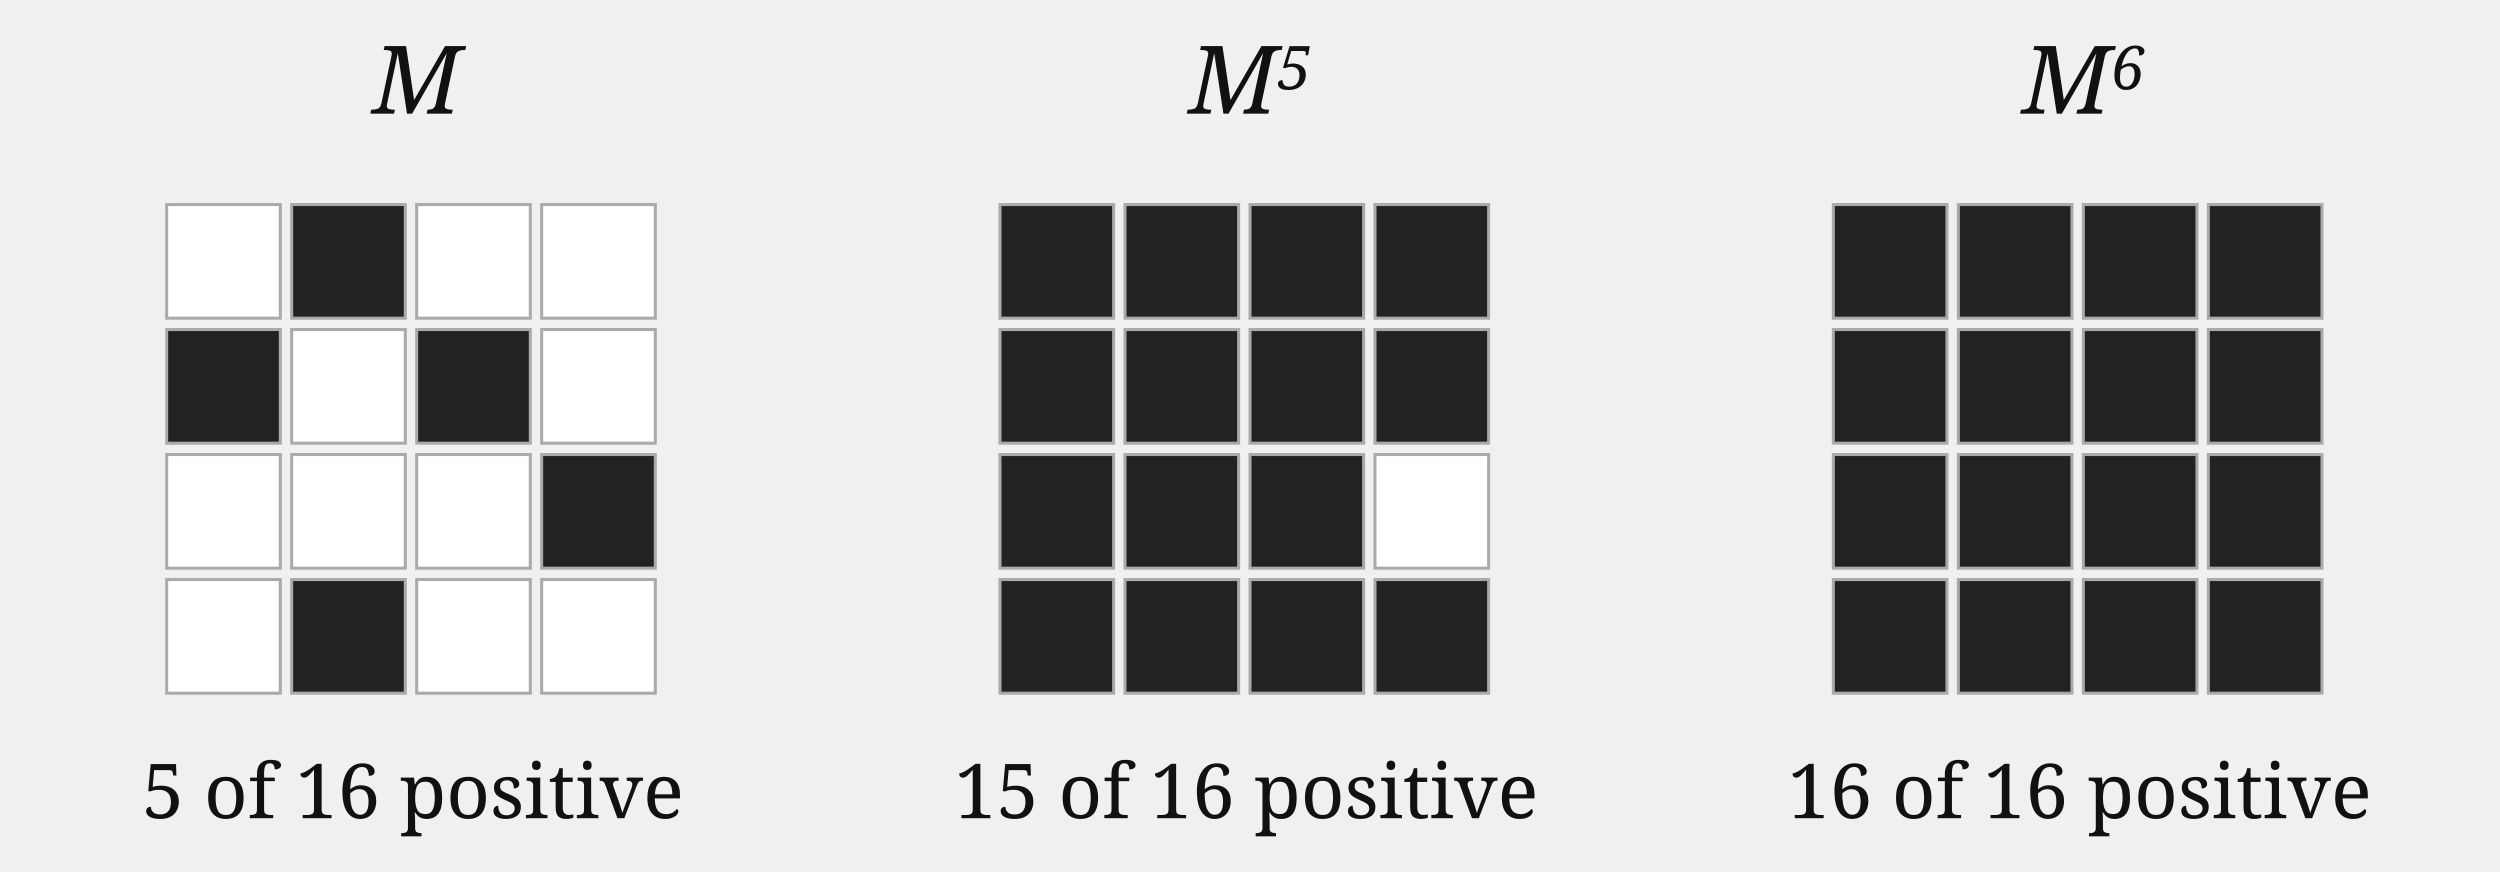
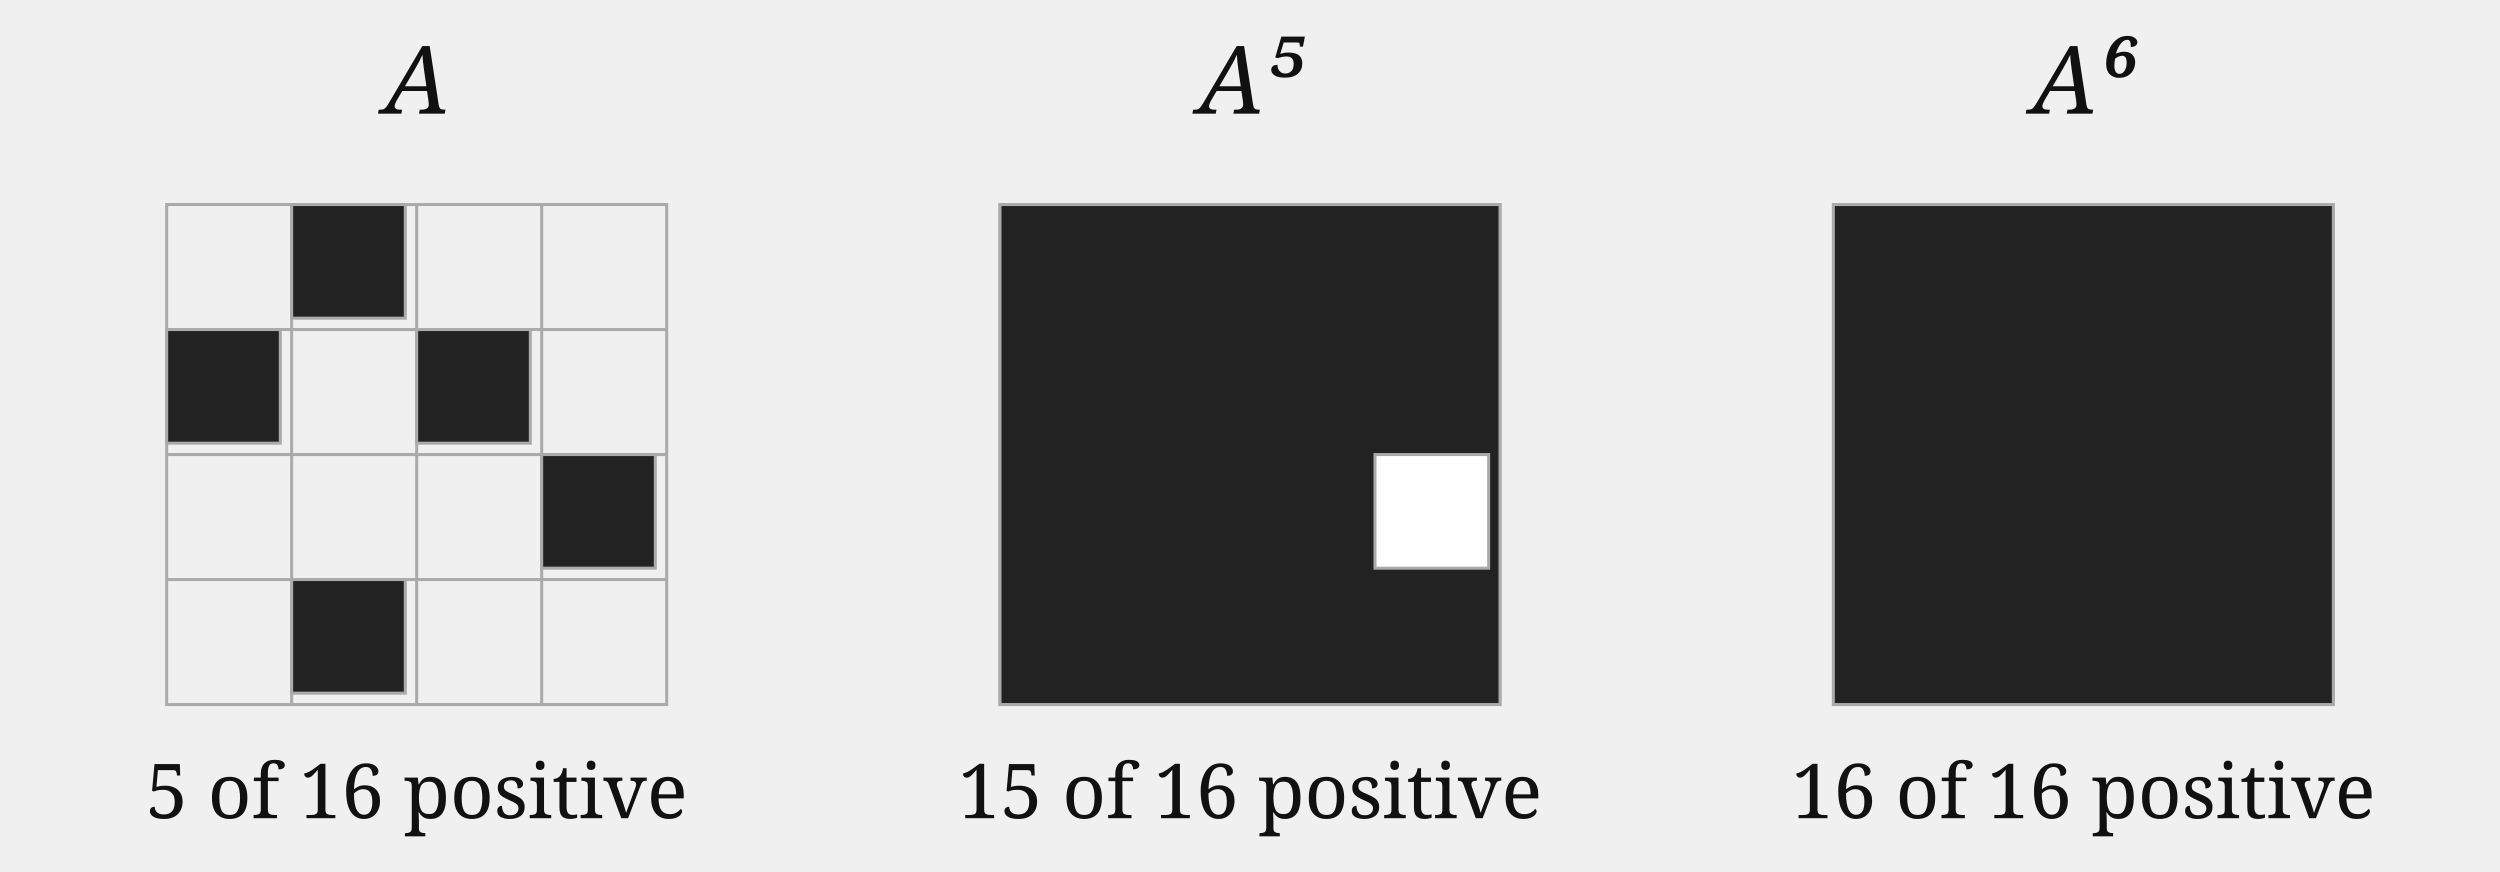
<svg xmlns="http://www.w3.org/2000/svg" viewBox="0 0 660 230" role="img" aria-labelledby="title desc">
-   <g font-family="Georgia, serif" fill="#111" text-anchor="middle">
-     <text x="110" y="30" font-size="25" font-style="italic">M</text>
-     <rect x="44" y="54" width="30" height="30" fill="#fff" stroke="#aaa" stroke-width="0.8" />
-     <rect x="77" y="54" width="30" height="30" fill="#222" stroke="#aaa" stroke-width="0.8" />
-     <rect x="110" y="54" width="30" height="30" fill="#fff" stroke="#aaa" stroke-width="0.8" />
-     <rect x="143" y="54" width="30" height="30" fill="#fff" stroke="#aaa" stroke-width="0.8" />
-     <rect x="44" y="87" width="30" height="30" fill="#222" stroke="#aaa" stroke-width="0.8" />
-     <rect x="77" y="87" width="30" height="30" fill="#fff" stroke="#aaa" stroke-width="0.8" />
-     <rect x="110" y="87" width="30" height="30" fill="#222" stroke="#aaa" stroke-width="0.8" />
-     <rect x="143" y="87" width="30" height="30" fill="#fff" stroke="#aaa" stroke-width="0.8" />
-     <rect x="44" y="120" width="30" height="30" fill="#fff" stroke="#aaa" stroke-width="0.8" />
-     <rect x="77" y="120" width="30" height="30" fill="#fff" stroke="#aaa" stroke-width="0.8" />
-     <rect x="110" y="120" width="30" height="30" fill="#fff" stroke="#aaa" stroke-width="0.8" />
-     <rect x="143" y="120" width="30" height="30" fill="#222" stroke="#aaa" stroke-width="0.8" />
-     <rect x="44" y="153" width="30" height="30" fill="#fff" stroke="#aaa" stroke-width="0.8" />
-     <rect x="77" y="153" width="30" height="30" fill="#222" stroke="#aaa" stroke-width="0.8" />
-     <rect x="110" y="153" width="30" height="30" fill="#fff" stroke="#aaa" stroke-width="0.8" />
-     <rect x="143" y="153" width="30" height="30" fill="#fff" stroke="#aaa" stroke-width="0.8" />
-     <text x="109" y="216" font-size="20">5 of 16 positive</text>
-     <text x="330" y="30" font-size="25" font-style="italic">M<tspan baseline-shift="super" font-size="16">5</tspan>
-     </text>
-     <rect x="264" y="54" width="30" height="30" fill="#222" stroke="#aaa" stroke-width="0.8" />
-     <rect x="297" y="54" width="30" height="30" fill="#222" stroke="#aaa" stroke-width="0.8" />
-     <rect x="330" y="54" width="30" height="30" fill="#222" stroke="#aaa" stroke-width="0.8" />
-     <rect x="363" y="54" width="30" height="30" fill="#222" stroke="#aaa" stroke-width="0.8" />
-     <rect x="264" y="87" width="30" height="30" fill="#222" stroke="#aaa" stroke-width="0.8" />
-     <rect x="297" y="87" width="30" height="30" fill="#222" stroke="#aaa" stroke-width="0.8" />
-     <rect x="330" y="87" width="30" height="30" fill="#222" stroke="#aaa" stroke-width="0.8" />
-     <rect x="363" y="87" width="30" height="30" fill="#222" stroke="#aaa" stroke-width="0.8" />
-     <rect x="264" y="120" width="30" height="30" fill="#222" stroke="#aaa" stroke-width="0.8" />
-     <rect x="297" y="120" width="30" height="30" fill="#222" stroke="#aaa" stroke-width="0.8" />
-     <rect x="330" y="120" width="30" height="30" fill="#222" stroke="#aaa" stroke-width="0.8" />
-     <rect x="363" y="120" width="30" height="30" fill="#fff" stroke="#aaa" stroke-width="0.8" />
-     <rect x="264" y="153" width="30" height="30" fill="#222" stroke="#aaa" stroke-width="0.8" />
-     <rect x="297" y="153" width="30" height="30" fill="#222" stroke="#aaa" stroke-width="0.8" />
-     <rect x="330" y="153" width="30" height="30" fill="#222" stroke="#aaa" stroke-width="0.8" />
-     <rect x="363" y="153" width="30" height="30" fill="#222" stroke="#aaa" stroke-width="0.8" />
-     <text x="329" y="216" font-size="20">15 of 16 positive</text>
-     <text x="550" y="30" font-size="25" font-style="italic">M<tspan baseline-shift="super" font-size="16">6</tspan>
-     </text>
-     <rect x="484" y="54" width="30" height="30" fill="#222" stroke="#aaa" stroke-width="0.8" />
-     <rect x="517" y="54" width="30" height="30" fill="#222" stroke="#aaa" stroke-width="0.8" />
-     <rect x="550" y="54" width="30" height="30" fill="#222" stroke="#aaa" stroke-width="0.8" />
-     <rect x="583" y="54" width="30" height="30" fill="#222" stroke="#aaa" stroke-width="0.8" />
-     <rect x="484" y="87" width="30" height="30" fill="#222" stroke="#aaa" stroke-width="0.8" />
-     <rect x="517" y="87" width="30" height="30" fill="#222" stroke="#aaa" stroke-width="0.8" />
-     <rect x="550" y="87" width="30" height="30" fill="#222" stroke="#aaa" stroke-width="0.8" />
-     <rect x="583" y="87" width="30" height="30" fill="#222" stroke="#aaa" stroke-width="0.8" />
-     <rect x="484" y="120" width="30" height="30" fill="#222" stroke="#aaa" stroke-width="0.8" />
-     <rect x="517" y="120" width="30" height="30" fill="#222" stroke="#aaa" stroke-width="0.8" />
-     <rect x="550" y="120" width="30" height="30" fill="#222" stroke="#aaa" stroke-width="0.8" />
-     <rect x="583" y="120" width="30" height="30" fill="#222" stroke="#aaa" stroke-width="0.8" />
-     <rect x="484" y="153" width="30" height="30" fill="#222" stroke="#aaa" stroke-width="0.8" />
-     <rect x="517" y="153" width="30" height="30" fill="#222" stroke="#aaa" stroke-width="0.8" />
-     <rect x="550" y="153" width="30" height="30" fill="#222" stroke="#aaa" stroke-width="0.8" />
-     <rect x="583" y="153" width="30" height="30" fill="#222" stroke="#aaa" stroke-width="0.8" />
-     <text x="549" y="216" font-size="20">16 of 16 positive</text>
+   <style>text { font-family: Georgia, serif; fill: #111; text-anchor: middle; } .cell { stroke: #aaa; stroke-width: .8; }</style>
+   <g font-size="25" font-style="italic">
+     <text x="110" y="30">A</text>
+     <text x="330" y="30">A⁵</text>
+     <text x="550" y="30">A⁶</text>
+   </g>
+   <g class="cell">
+     <path d="M44 54h132v132H44zm220 0h132v132H264zm220 0h132v132H484" fill="none" />
+     <path d="M77 54v132m33-132v132m33-132v132M297 54v132m33-132v132m33-132v132M517 54v132m33-132v132m33-132v132" fill="none" />
+     <path d="M44 87h132M44 120h132M44 153h132M264 87h132M264 120h132M264 153h132M484 87h132M484 120h132M484 153h132" fill="none" />
+     <path d="M77 54h30v30H77zm-33 33h30v30H44zm66 0h30v30h-30zm33 33h30v30h-30zm-66 33h30v30H77z" fill="#222" />
+     <path d="M264 54h132v132H264z" fill="#222" />
+     <path d="M363 120h30v30h-30z" fill="#fff" />
+     <path d="M484 54h132v132H484z" fill="#222" />
+   </g>
+   <g font-size="20">
+     <text x="110" y="216">5 of 16 positive</text>
+     <text x="330" y="216">15 of 16 positive</text>
+     <text x="550" y="216">16 of 16 positive</text>
  </g>
</svg>
